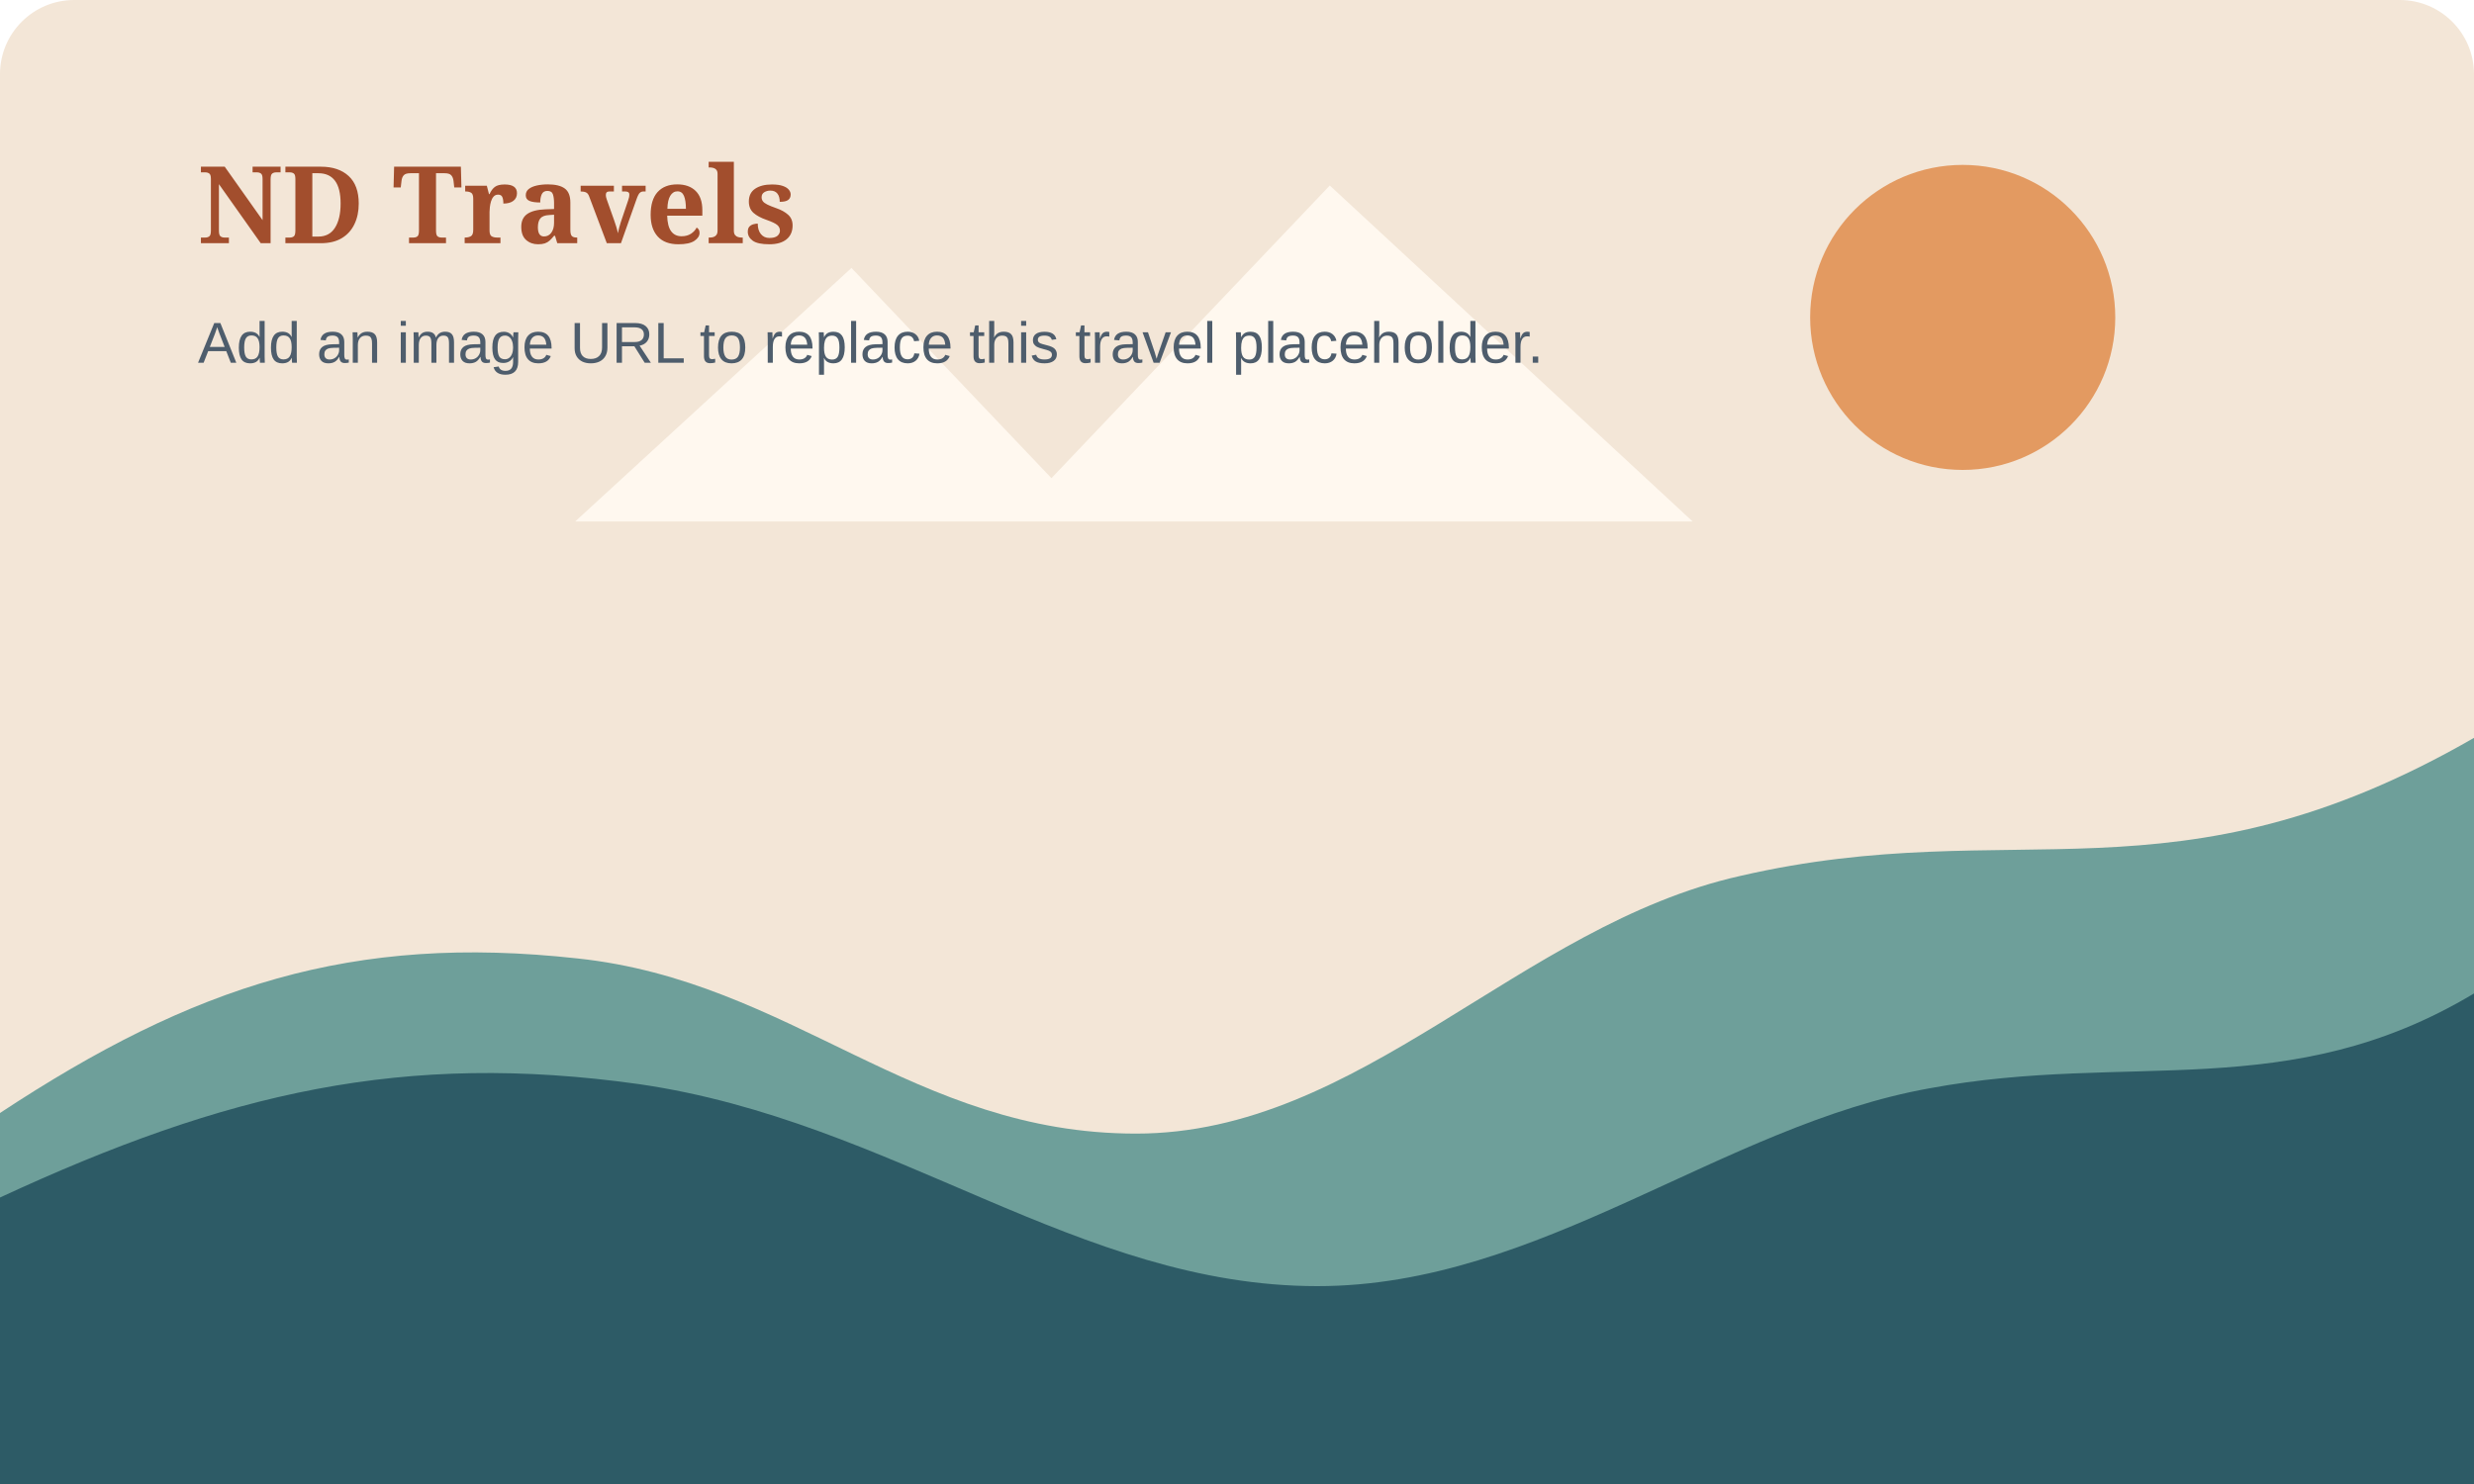
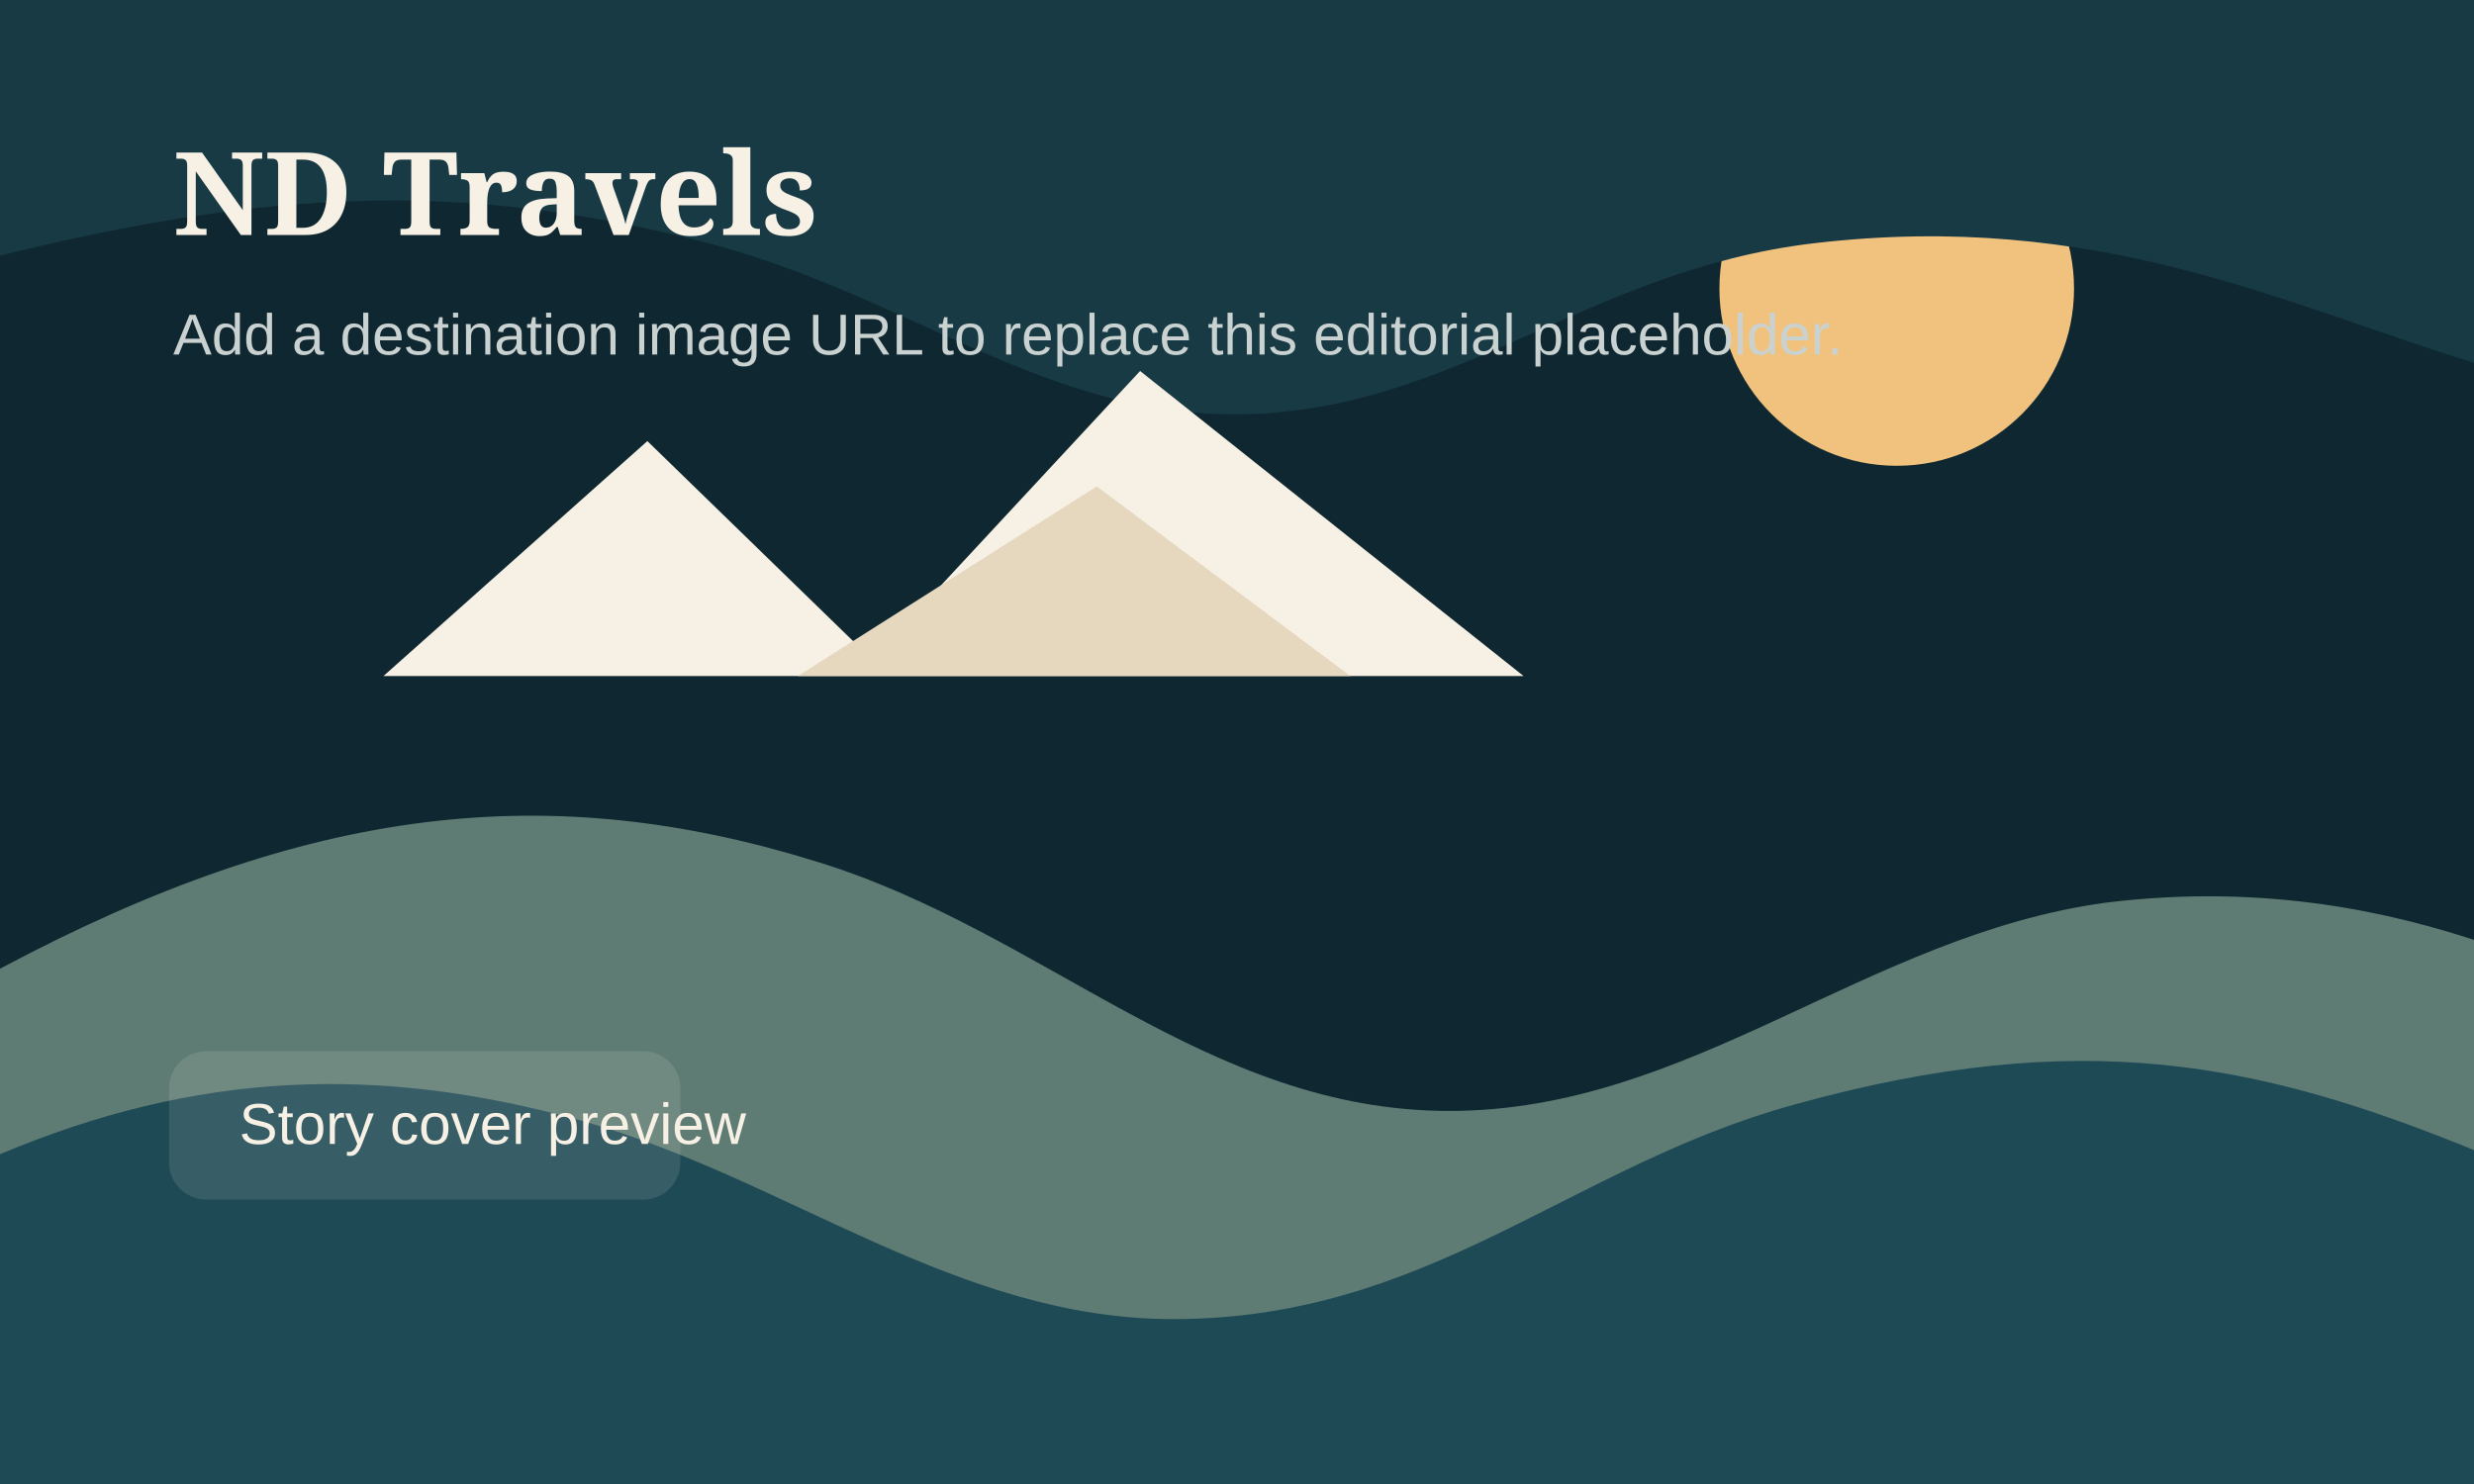
<svg xmlns="http://www.w3.org/2000/svg" width="1200" height="720" viewBox="0 0 1200 720" fill="none">
-   <rect width="1200" height="720" rx="36" fill="#F3E6D7" />
-   <circle cx="952" cy="154" r="74" fill="#E39A61" />
-   <path d="M0 540C94 478 171 453 280 465C384 476 443 550 551 550C660 550 737 449 844 425C978 394 1054 442 1200 358V720H0V540Z" fill="#6E9F9A" />
-   <path d="M0 581C110 530 196 510 310 526C434 544 523 624 639 624C747 624 835 546 936 528C1033 510 1110 536 1200 482V720H0V581Z" fill="#2D5B66" />
-   <path d="M279 253L413 130L510 232L645 90L821 253H279Z" fill="#FFF8EF" />
-   <text x="96" y="118" fill="#A24E2D" font-family="Georgia, serif" font-size="52" font-weight="700">
+   <rect width="1200" height="720" rx="40" fill="#0F2730" />
+   <circle cx="920" cy="140" r="86" fill="#F1C27D" />
+   <path d="M0 124C130 92 222 88 336 116C438 141 503 201 599 201C704 201 769 131 880 118C1017 102 1106 147 1200 176V0H0V124Z" fill="#173A45" />
+   <path d="M0 470C150 390 267 378 396 418C507 452 585 539 703 539C820 539 905 454 1021 438C1101 428 1163 444 1200 456V720H0V470Z" fill="#5E7C74" />
+   <path d="M0 560C95 520 183 516 283 544C382 572 464 640 569 640C693 640 761 566 870 536C1010 497 1097 516 1200 558V720H0V560Z" fill="#1E4A56" />
+   <path d="M186 328L314 214L423 320L553 180L739 328H186Z" fill="#F7F0E4" />
+   <path d="M387 328L532 236L655 328H387Z" fill="#E6D7BF" />
+   <text x="84" y="114" fill="#F7F0E4" font-family="Georgia, serif" font-size="56" font-weight="700">
    ND Travels
  </text>
-   <text x="96" y="176" fill="#4E5D6C" font-family="Arial, sans-serif" font-size="28">
-     Add an image URL to replace this travel placeholder.
+   <text x="84" y="172" fill="#C9D2D0" font-family="Arial, sans-serif" font-size="28">
+     Add a destination image URL to replace this editorial placeholder.
+   </text>
+   <rect x="82" y="510" width="248" height="72" rx="18" fill="rgba(247,240,228,0.12)" />
+   <text x="116" y="555" fill="#F7F0E4" font-family="Arial, sans-serif" font-size="28">
+     Story cover preview
  </text>
</svg>
